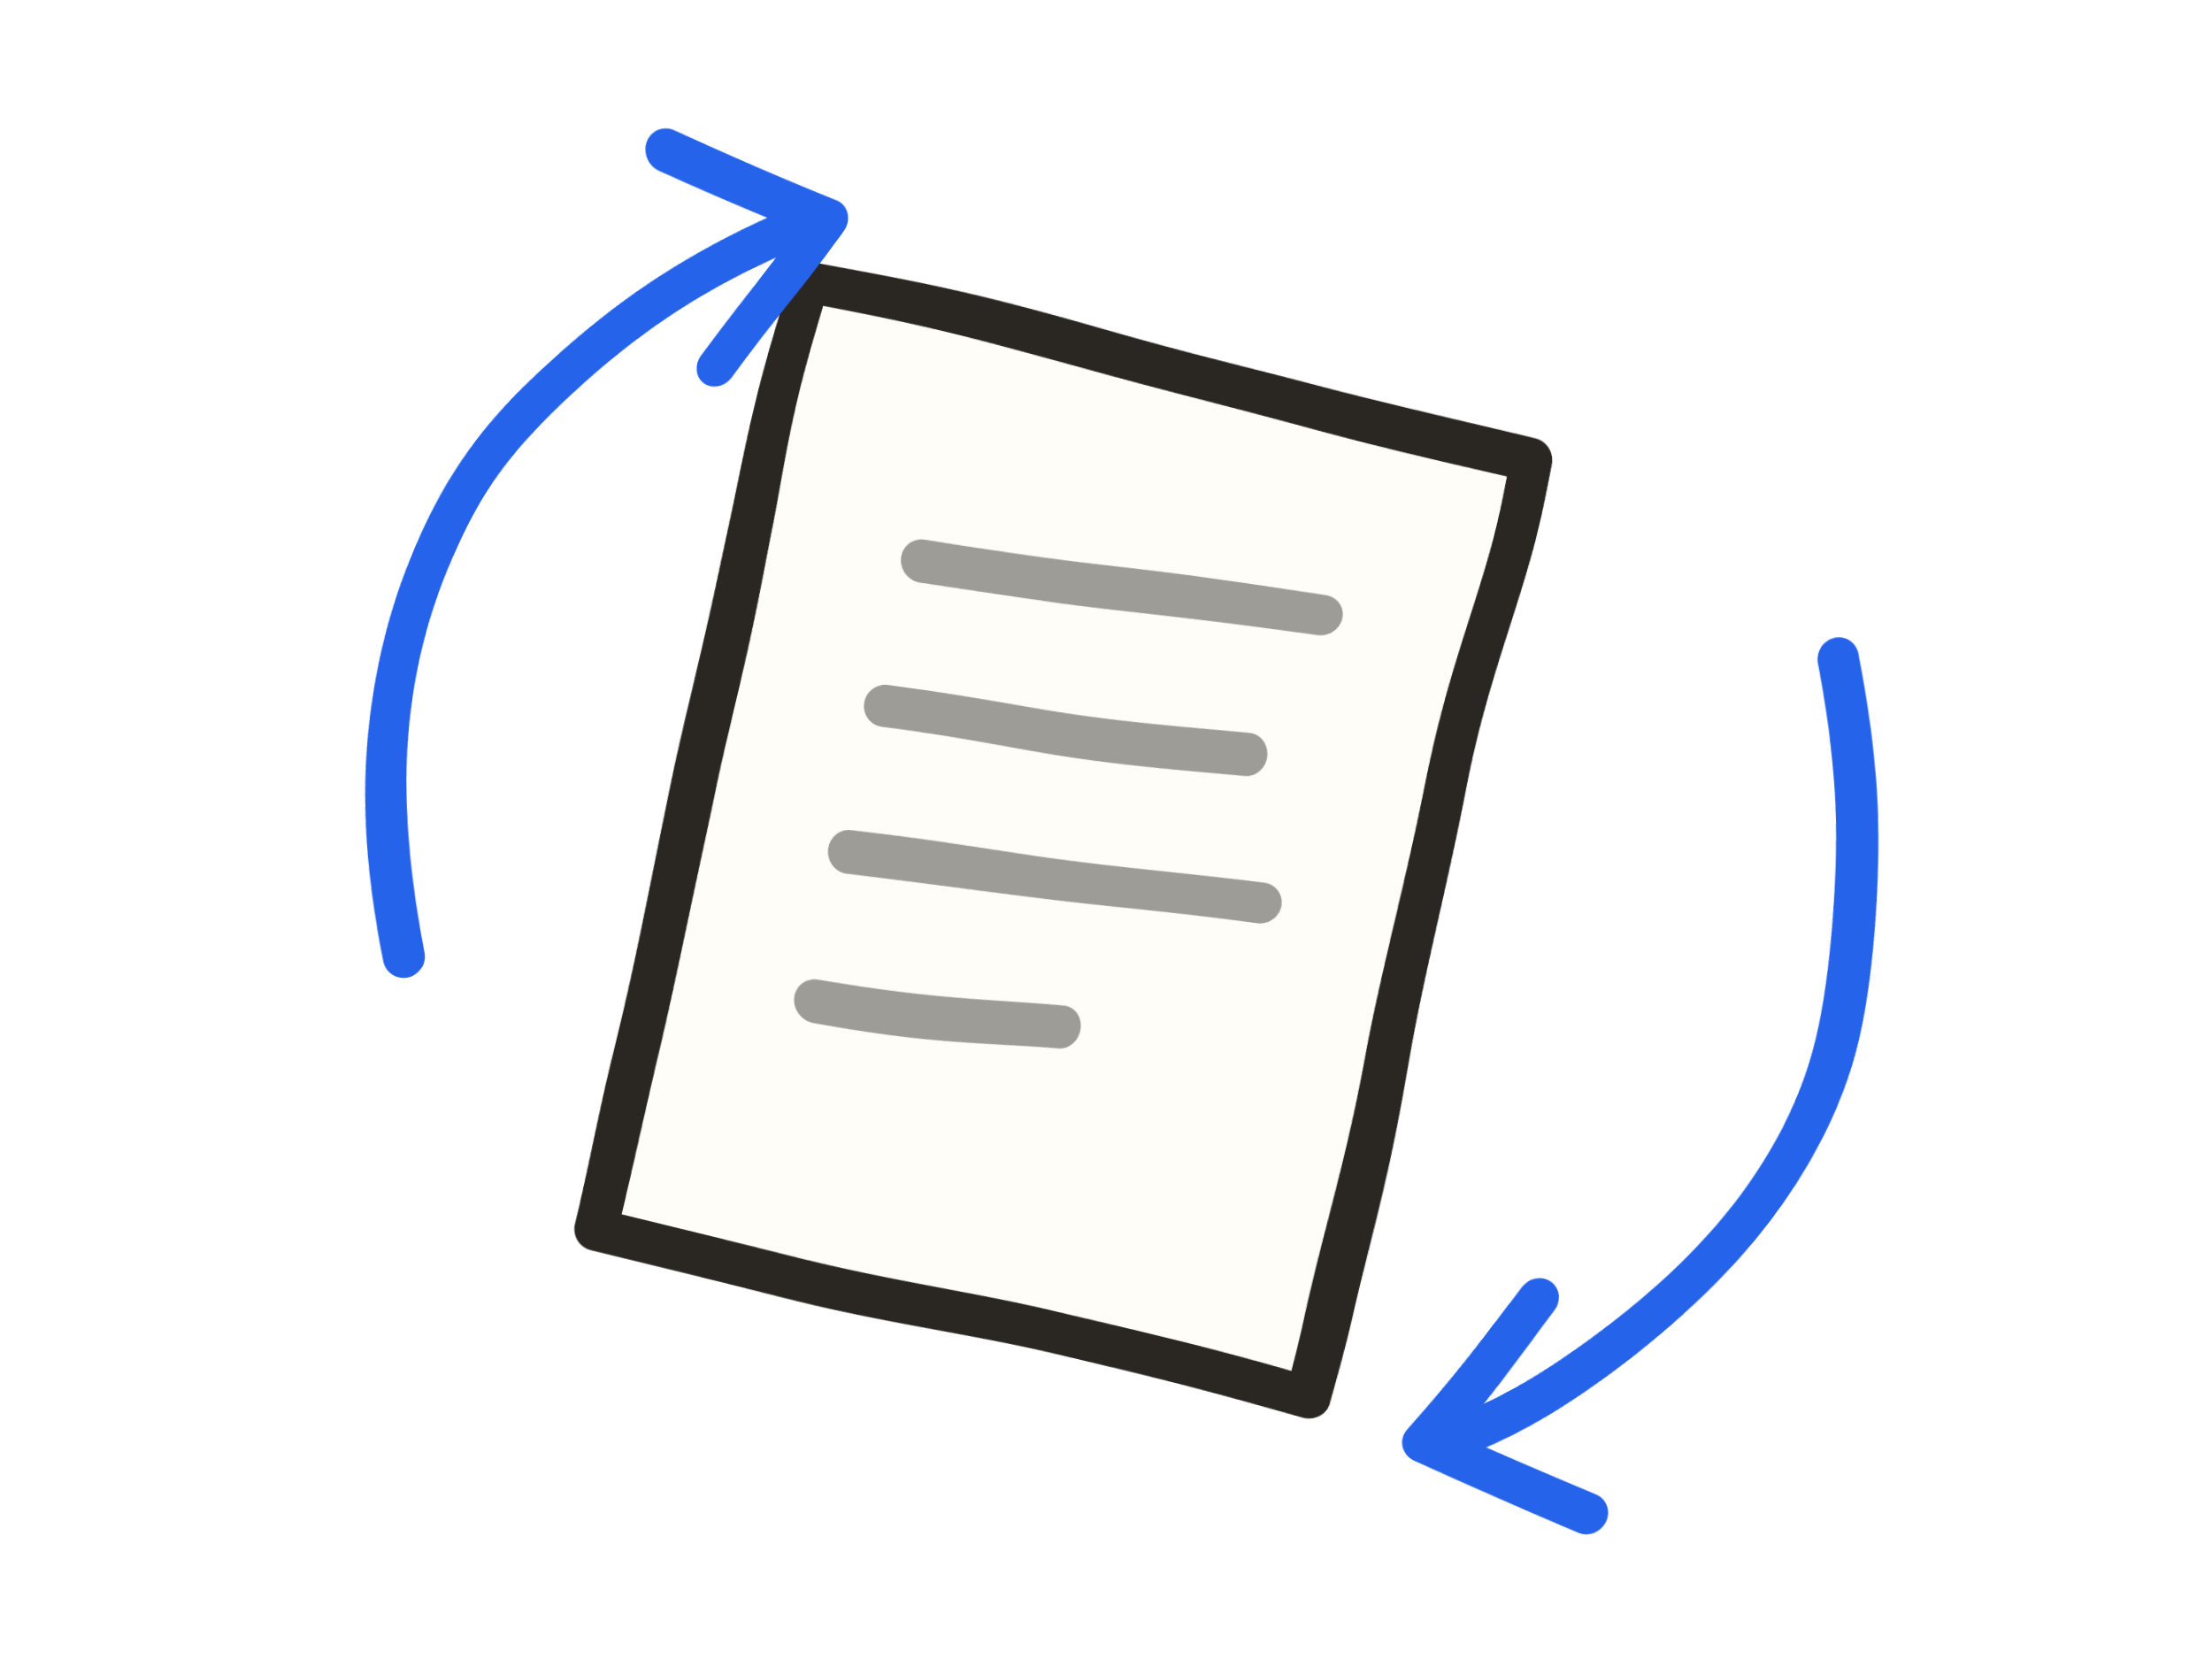
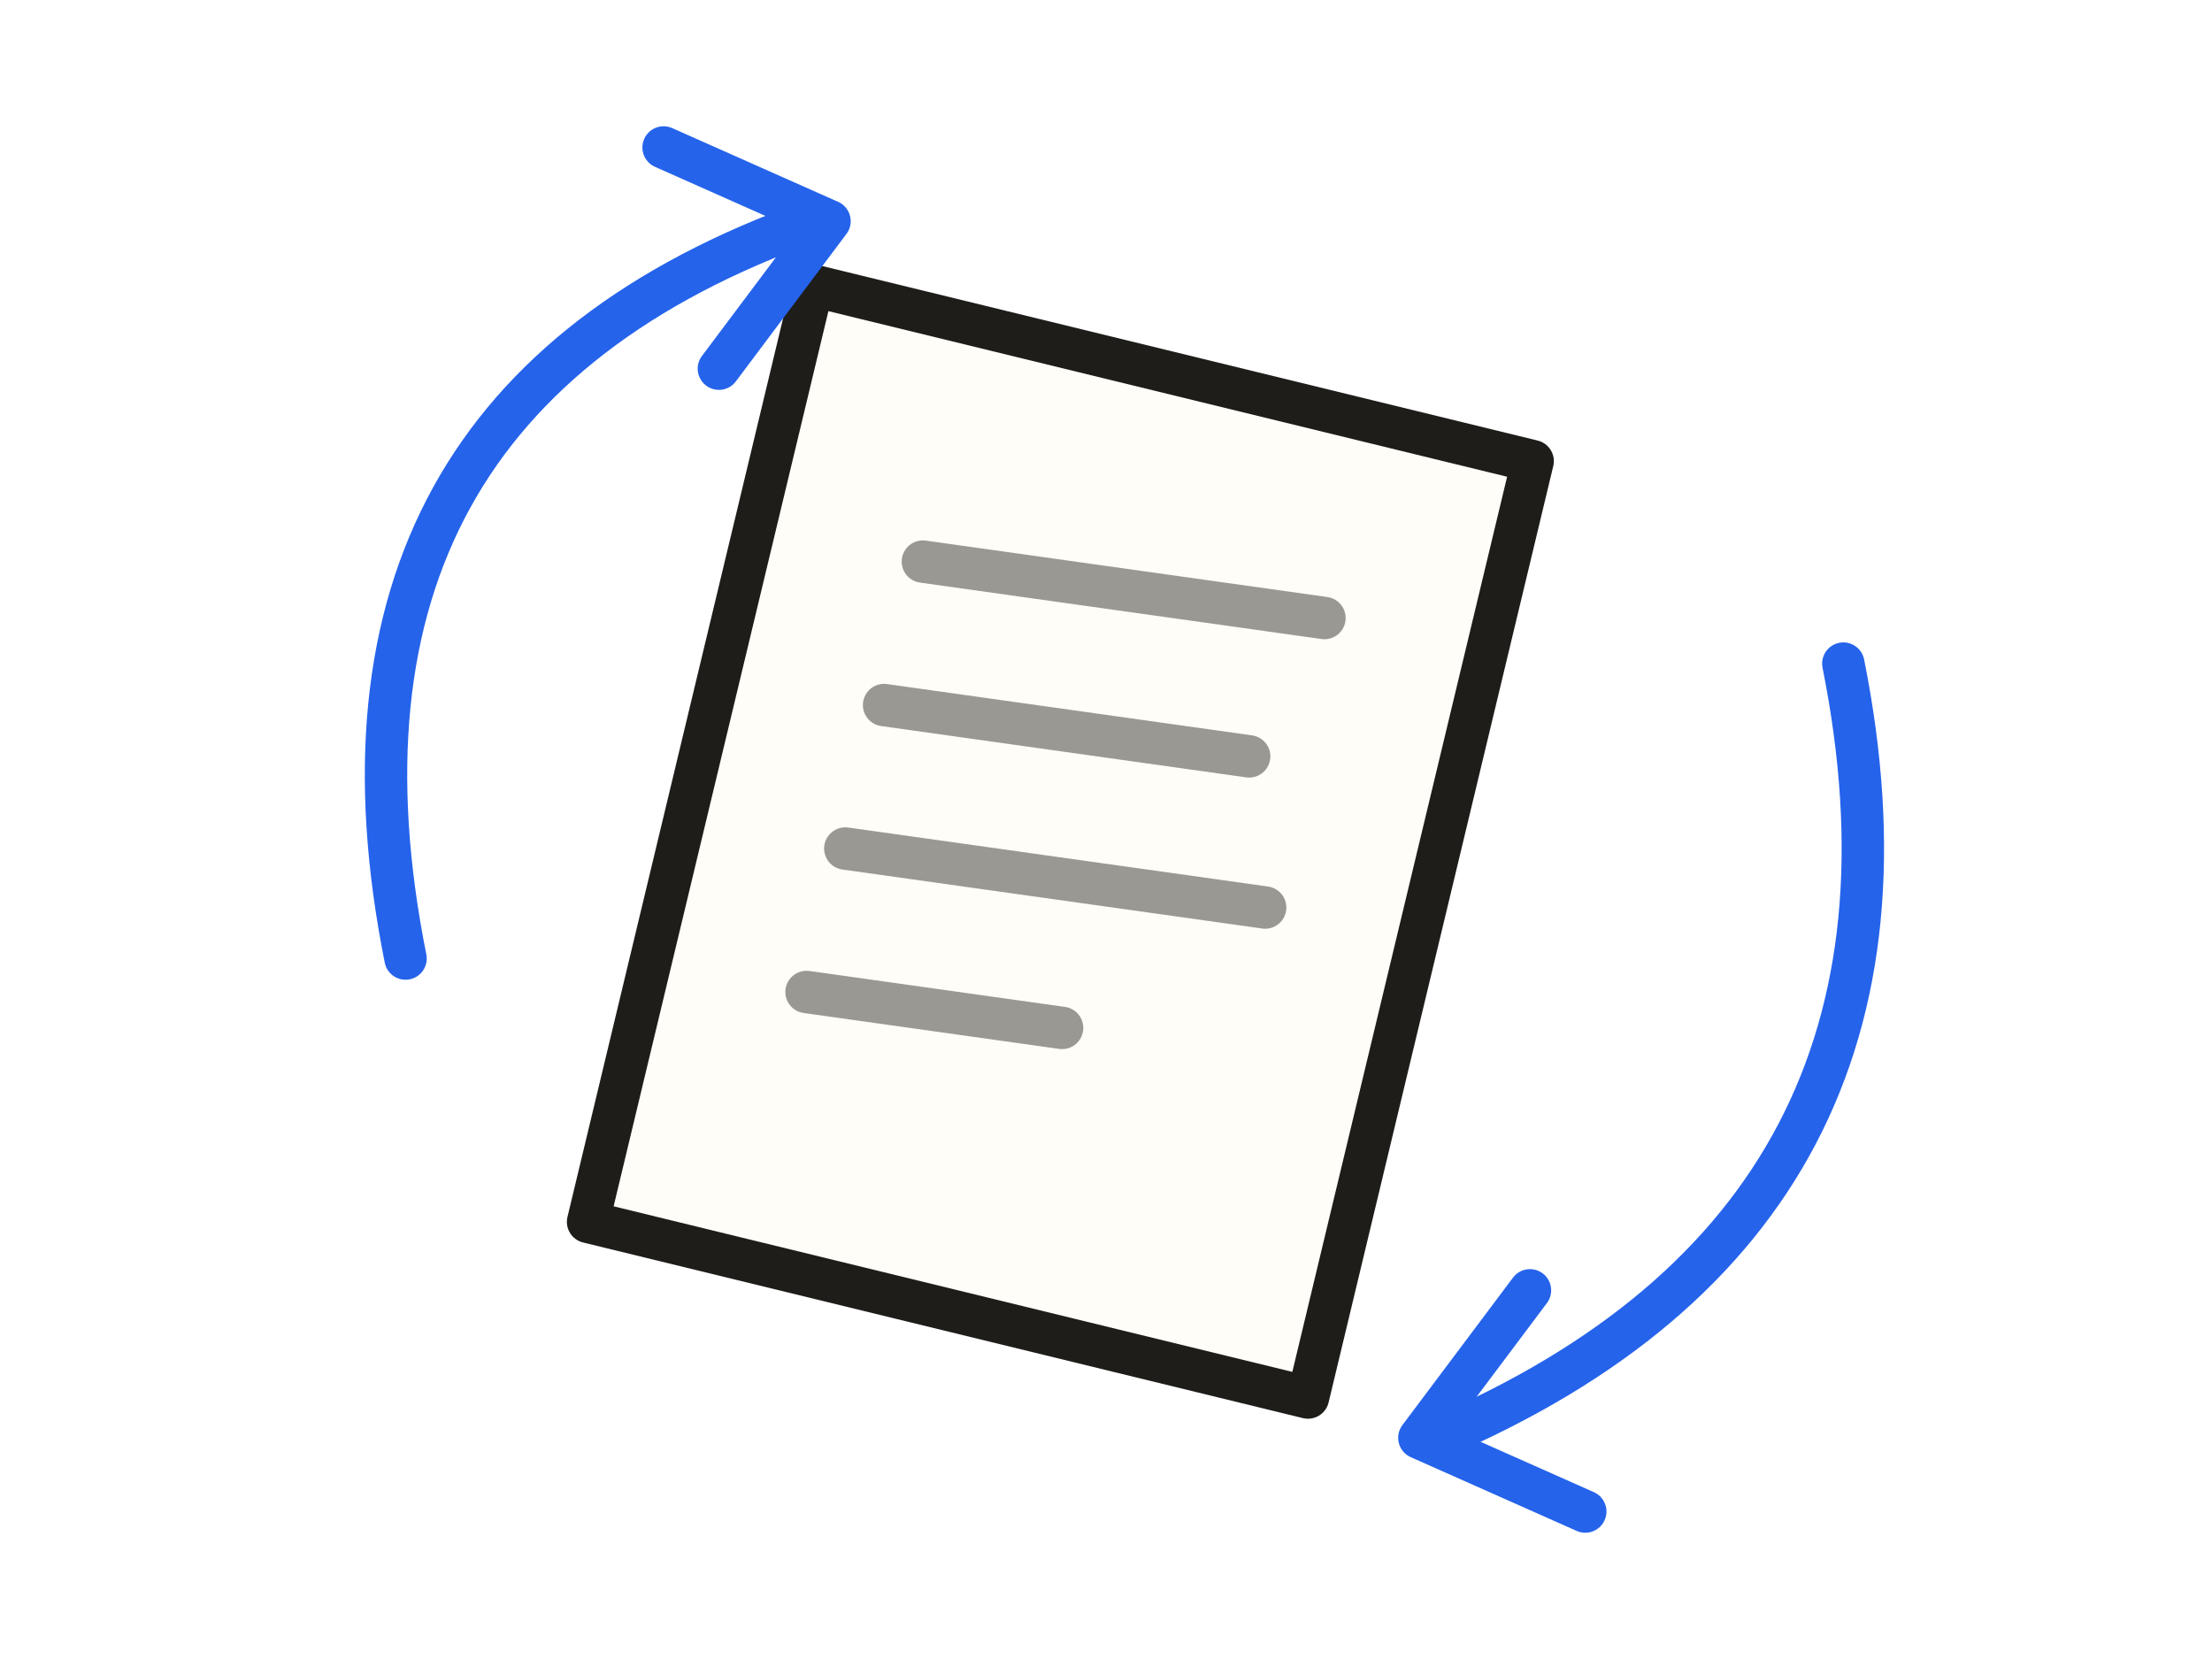
- <svg xmlns="http://www.w3.org/2000/svg" viewBox="0 0 120 90" color="#2a2622" style="--acc:#2563eb">
-   <defs>
-     <filter id="pencil" x="-5%" y="-5%" width="110%" height="110%">
-       <feTurbulence type="fractalNoise" baseFrequency="0.035" numOctaves="2" seed="4" result="n" />
-       <feDisplacementMap in="SourceGraphic" in2="n" scale="2.2" />
-     </filter>
-   </defs>
-   <g filter="url(#pencil)" fill="none" stroke="currentColor" stroke-linecap="round" stroke-linejoin="round">
+ <svg xmlns="http://www.w3.org/2000/svg" viewBox="0 0 120 90" color="#1f1d1a">
+   <g fill="none" stroke="currentColor" stroke-linecap="round" stroke-linejoin="round">
    <path stroke-width="2.3" d="M40 18 l40 4 l-5 52 l-40 -4 z" fill="#fffdf7" transform="rotate(8 60 46)" />
    <path stroke-width="2.3" d="M48 32 h22 M47 40 h20 M46 48 h23 M45 56 h14" stroke-opacity=".45" transform="rotate(8 60 46)" />
    <path stroke-width="2.3" d="M22 52 Q16 22 44 12" stroke="#2563eb" />
    <path stroke-width="2.3" d="M36 8 l9 4 l-6 8" stroke="#2563eb" />
    <path stroke-width="2.3" d="M100 36 Q106 66 78 78" stroke="#2563eb" />
    <path stroke-width="2.3" d="M86 82 l-9 -4 l6 -8" stroke="#2563eb" />
  </g>
</svg>
